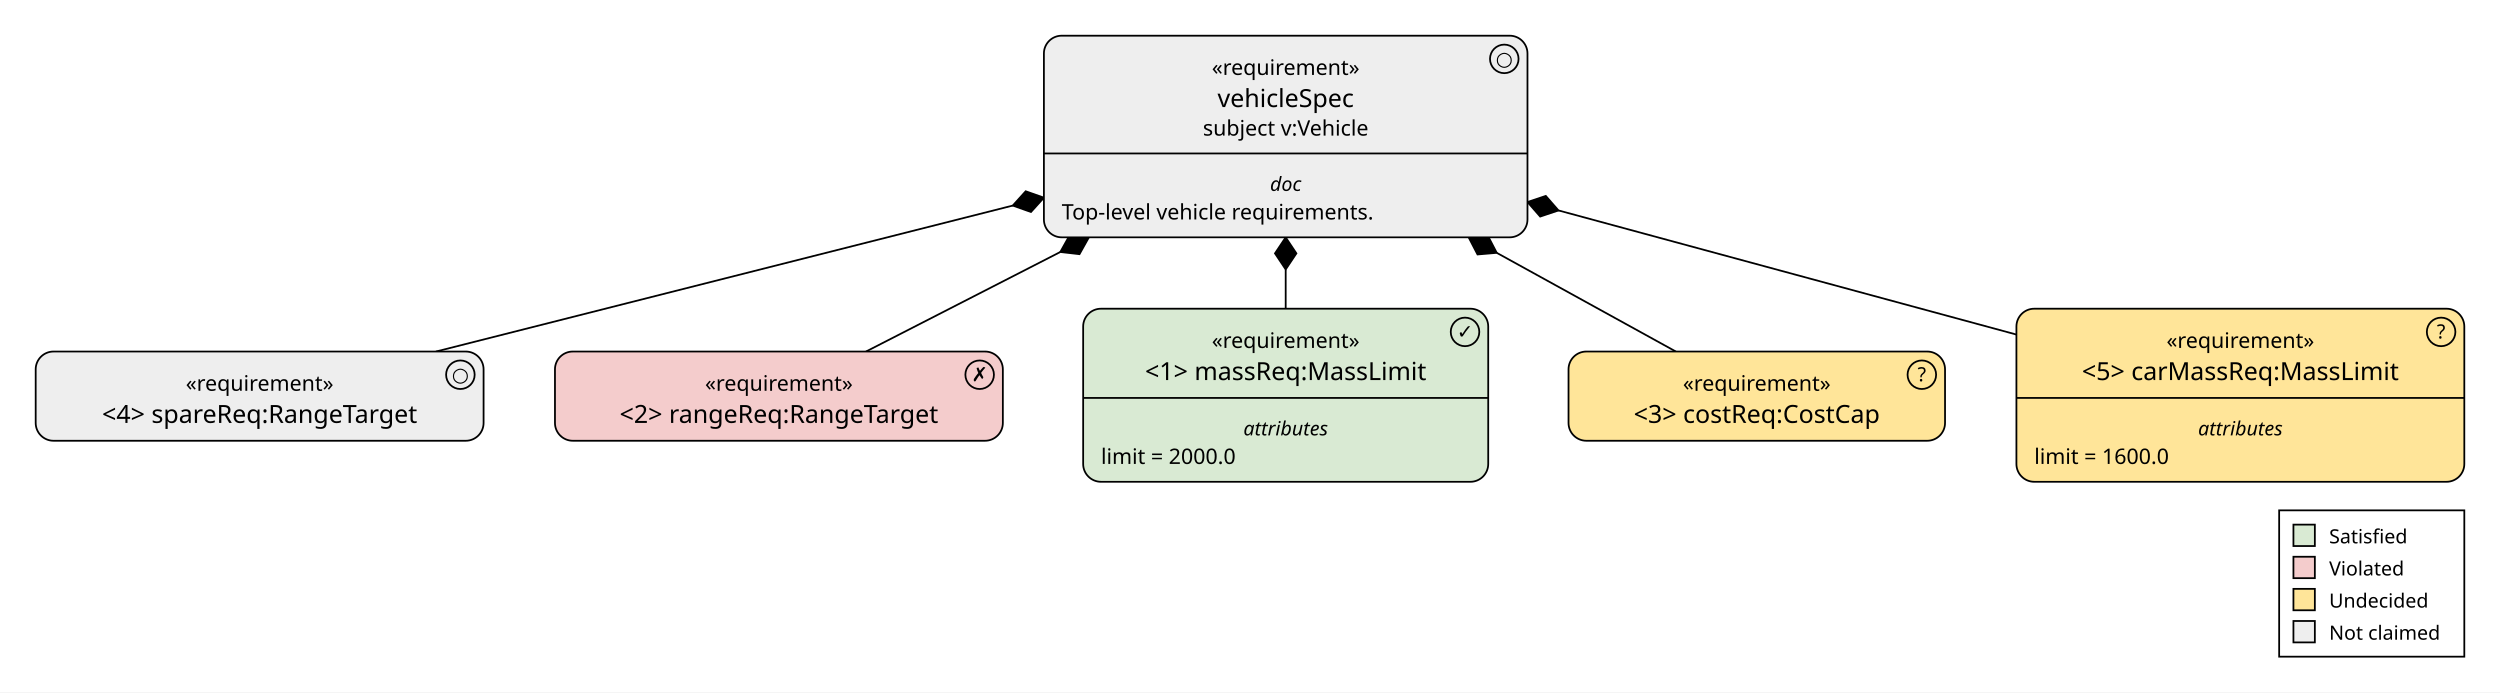
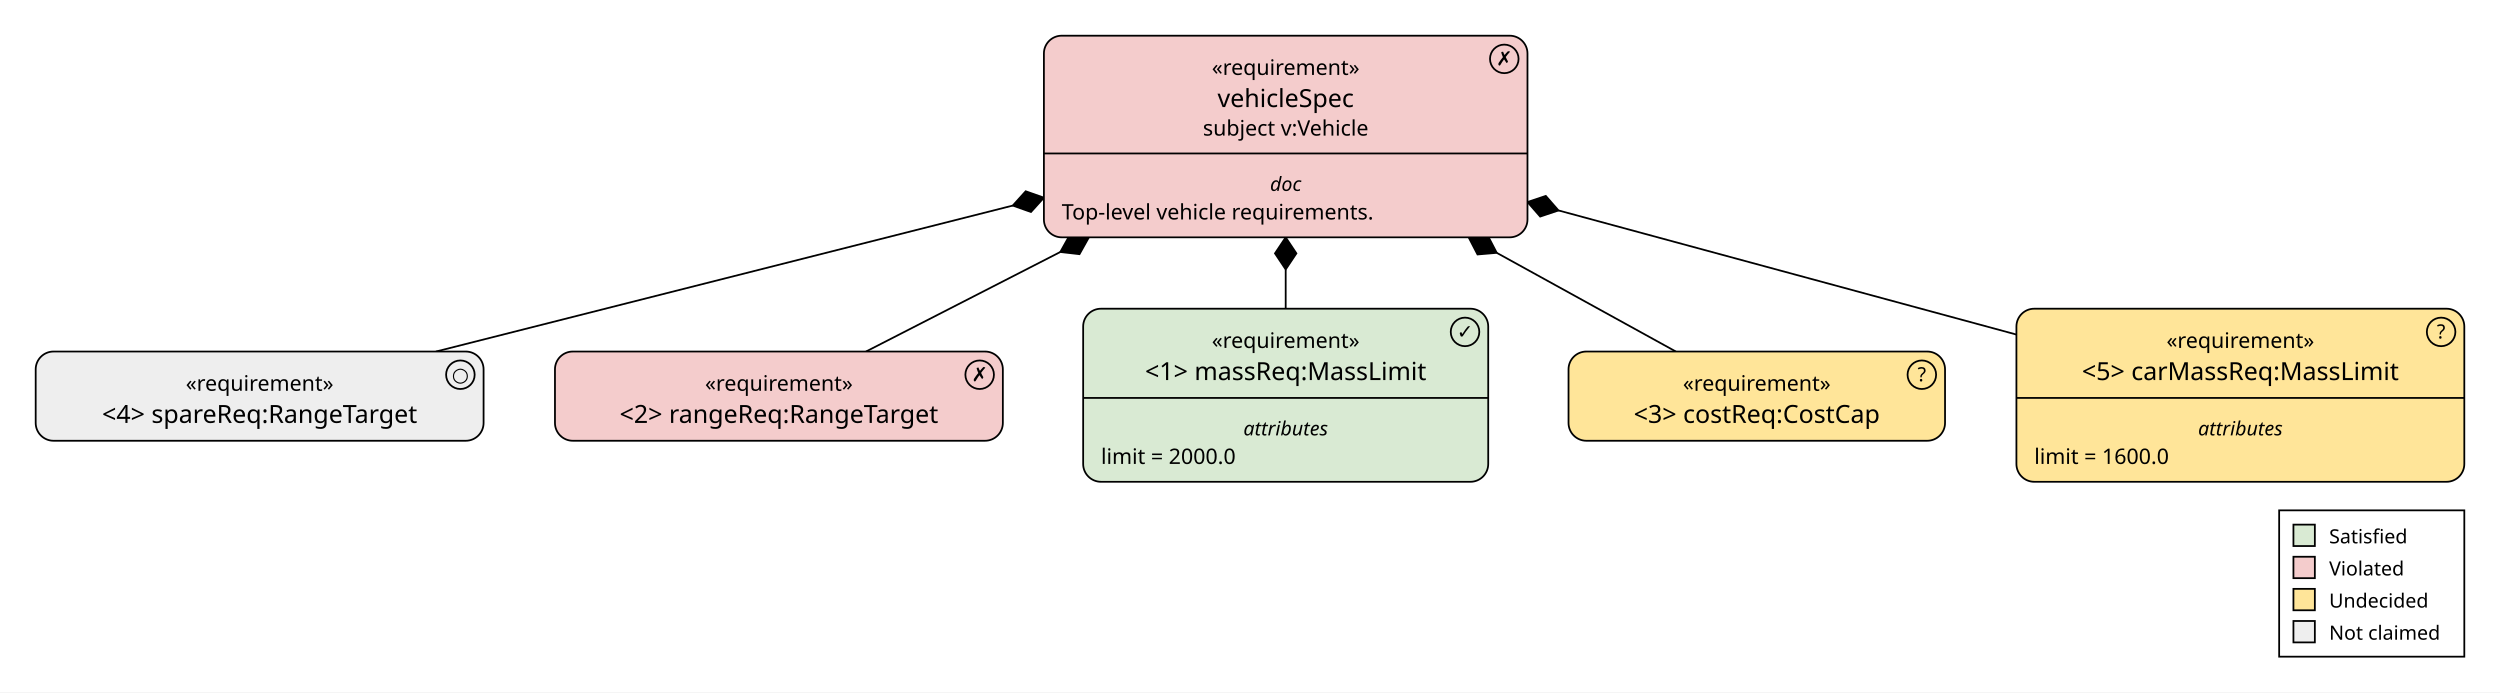
<svg xmlns="http://www.w3.org/2000/svg" width="1401" height="388" viewBox="0 0 1401 388" font-family="sans-serif">
  <rect x="0" y="0" width="1401" height="388" fill="#ffffff" />
  <polyline points="873.37,117.93 1130,187.49" fill="none" stroke="#000000" />
  <polygon points="856,113.22 863.12,121.37 873.37,117.93 866.26,109.79" fill="#000000" stroke="#000000" />
  <polyline points="838.78,141.69 939.14,197" fill="none" stroke="#000000" />
  <polygon points="823.02,133 828,142.6 838.78,141.69 833.79,132.09" fill="#000000" stroke="#000000" />
  <polyline points="720.5,151 720.5,173" fill="none" stroke="#000000" />
  <polygon points="720.5,133 714.5,142 720.5,151 726.5,142" fill="#000000" stroke="#000000" />
  <polyline points="594.2,141.21 485.3,197" fill="none" stroke="#000000" />
  <polygon points="610.22,133 599.47,131.76 594.2,141.21 604.94,142.44" fill="#000000" stroke="#000000" />
  <polyline points="567.55,115.2 244.3,197" fill="none" stroke="#000000" />
  <polygon points="585,110.79 574.8,107.18 567.55,115.2 577.75,118.81" fill="#000000" stroke="#000000" />
-   <rect x="585" y="20" width="271" height="113" rx="10" fill="#eeeeee" stroke="#000000" />
+   <rect x="585" y="20" width="271" height="113" rx="10" fill="#f4cccc" stroke="#000000" />
  <text x="720.5" y="42" text-anchor="middle" font-size="12">«requirement»</text>
  <text x="720.5" y="60" text-anchor="middle" font-size="14">vehicleSpec</text>
  <text x="720.5" y="76" text-anchor="middle" font-size="12">subject v:Vehicle</text>
  <rect x="835" y="25" width="16" height="16" rx="8" fill="none" stroke="#000000" />
-   <text x="843" y="36.67" text-anchor="middle" font-size="11">○</text>
+   <text x="843" y="36.67" text-anchor="middle" font-size="11">✗</text>
  <polyline points="585,86 856,86" fill="none" stroke="#000000" />
  <text x="720.5" y="107" text-anchor="middle" font-size="11" font-style="italic">doc</text>
  <text x="595" y="123" text-anchor="start" font-size="12">Top-level vehicle requirements.</text>
  <rect x="1130" y="173" width="251" height="97" rx="10" fill="#ffe599" stroke="#000000" />
  <text x="1255.5" y="195" text-anchor="middle" font-size="12">«requirement»</text>
  <text x="1255.5" y="213" text-anchor="middle" font-size="14">&lt;5&gt; carMassReq:MassLimit</text>
  <rect x="1360" y="178" width="16" height="16" rx="8" fill="none" stroke="#000000" />
  <text x="1368" y="189.67" text-anchor="middle" font-size="11">?</text>
  <polyline points="1130,223 1381,223" fill="none" stroke="#000000" />
  <text x="1255.5" y="244" text-anchor="middle" font-size="11" font-style="italic">attributes</text>
  <text x="1140" y="260" text-anchor="start" font-size="12">limit = 1600.0</text>
  <rect x="879" y="197" width="211" height="50" rx="10" fill="#ffe599" stroke="#000000" />
  <text x="984.5" y="219" text-anchor="middle" font-size="12">«requirement»</text>
  <text x="984.5" y="237" text-anchor="middle" font-size="14">&lt;3&gt; costReq:CostCap</text>
  <rect x="1069" y="202" width="16" height="16" rx="8" fill="none" stroke="#000000" />
  <text x="1077" y="213.67" text-anchor="middle" font-size="11">?</text>
  <rect x="607" y="173" width="227" height="97" rx="10" fill="#d9ead3" stroke="#000000" />
  <text x="720.5" y="195" text-anchor="middle" font-size="12">«requirement»</text>
  <text x="720.5" y="213" text-anchor="middle" font-size="14">&lt;1&gt; massReq:MassLimit</text>
  <rect x="813" y="178" width="16" height="16" rx="8" fill="none" stroke="#000000" />
  <text x="821" y="189.67" text-anchor="middle" font-size="11">✓</text>
  <polyline points="607,223 834,223" fill="none" stroke="#000000" />
  <text x="720.5" y="244" text-anchor="middle" font-size="11" font-style="italic">attributes</text>
  <text x="617" y="260" text-anchor="start" font-size="12">limit = 2000.0</text>
  <rect x="311" y="197" width="251" height="50" rx="10" fill="#f4cccc" stroke="#000000" />
  <text x="436.5" y="219" text-anchor="middle" font-size="12">«requirement»</text>
  <text x="436.5" y="237" text-anchor="middle" font-size="14">&lt;2&gt; rangeReq:RangeTarget</text>
  <rect x="541" y="202" width="16" height="16" rx="8" fill="none" stroke="#000000" />
  <text x="549" y="213.67" text-anchor="middle" font-size="11">✗</text>
  <rect x="20" y="197" width="251" height="50" rx="10" fill="#eeeeee" stroke="#000000" />
  <text x="145.5" y="219" text-anchor="middle" font-size="12">«requirement»</text>
  <text x="145.5" y="237" text-anchor="middle" font-size="14">&lt;4&gt; spareReq:RangeTarget</text>
  <rect x="250" y="202" width="16" height="16" rx="8" fill="none" stroke="#000000" />
  <text x="258" y="213.67" text-anchor="middle" font-size="11">○</text>
  <rect x="1277.24" y="286" width="103.76" height="82" fill="#ffffff" stroke="#000000" />
  <rect x="1285.24" y="294" width="12" height="12" fill="#d9ead3" stroke="#000000" />
  <text x="1305.24" y="304.5" text-anchor="start" font-size="11">Satisfied</text>
  <rect x="1285.24" y="312" width="12" height="12" fill="#f4cccc" stroke="#000000" />
  <text x="1305.24" y="322.5" text-anchor="start" font-size="11">Violated</text>
  <rect x="1285.24" y="330" width="12" height="12" fill="#ffe599" stroke="#000000" />
  <text x="1305.24" y="340.5" text-anchor="start" font-size="11">Undecided</text>
  <rect x="1285.24" y="348" width="12" height="12" fill="#eeeeee" stroke="#000000" />
  <text x="1305.24" y="358.5" text-anchor="start" font-size="11">Not claimed</text>
</svg>
